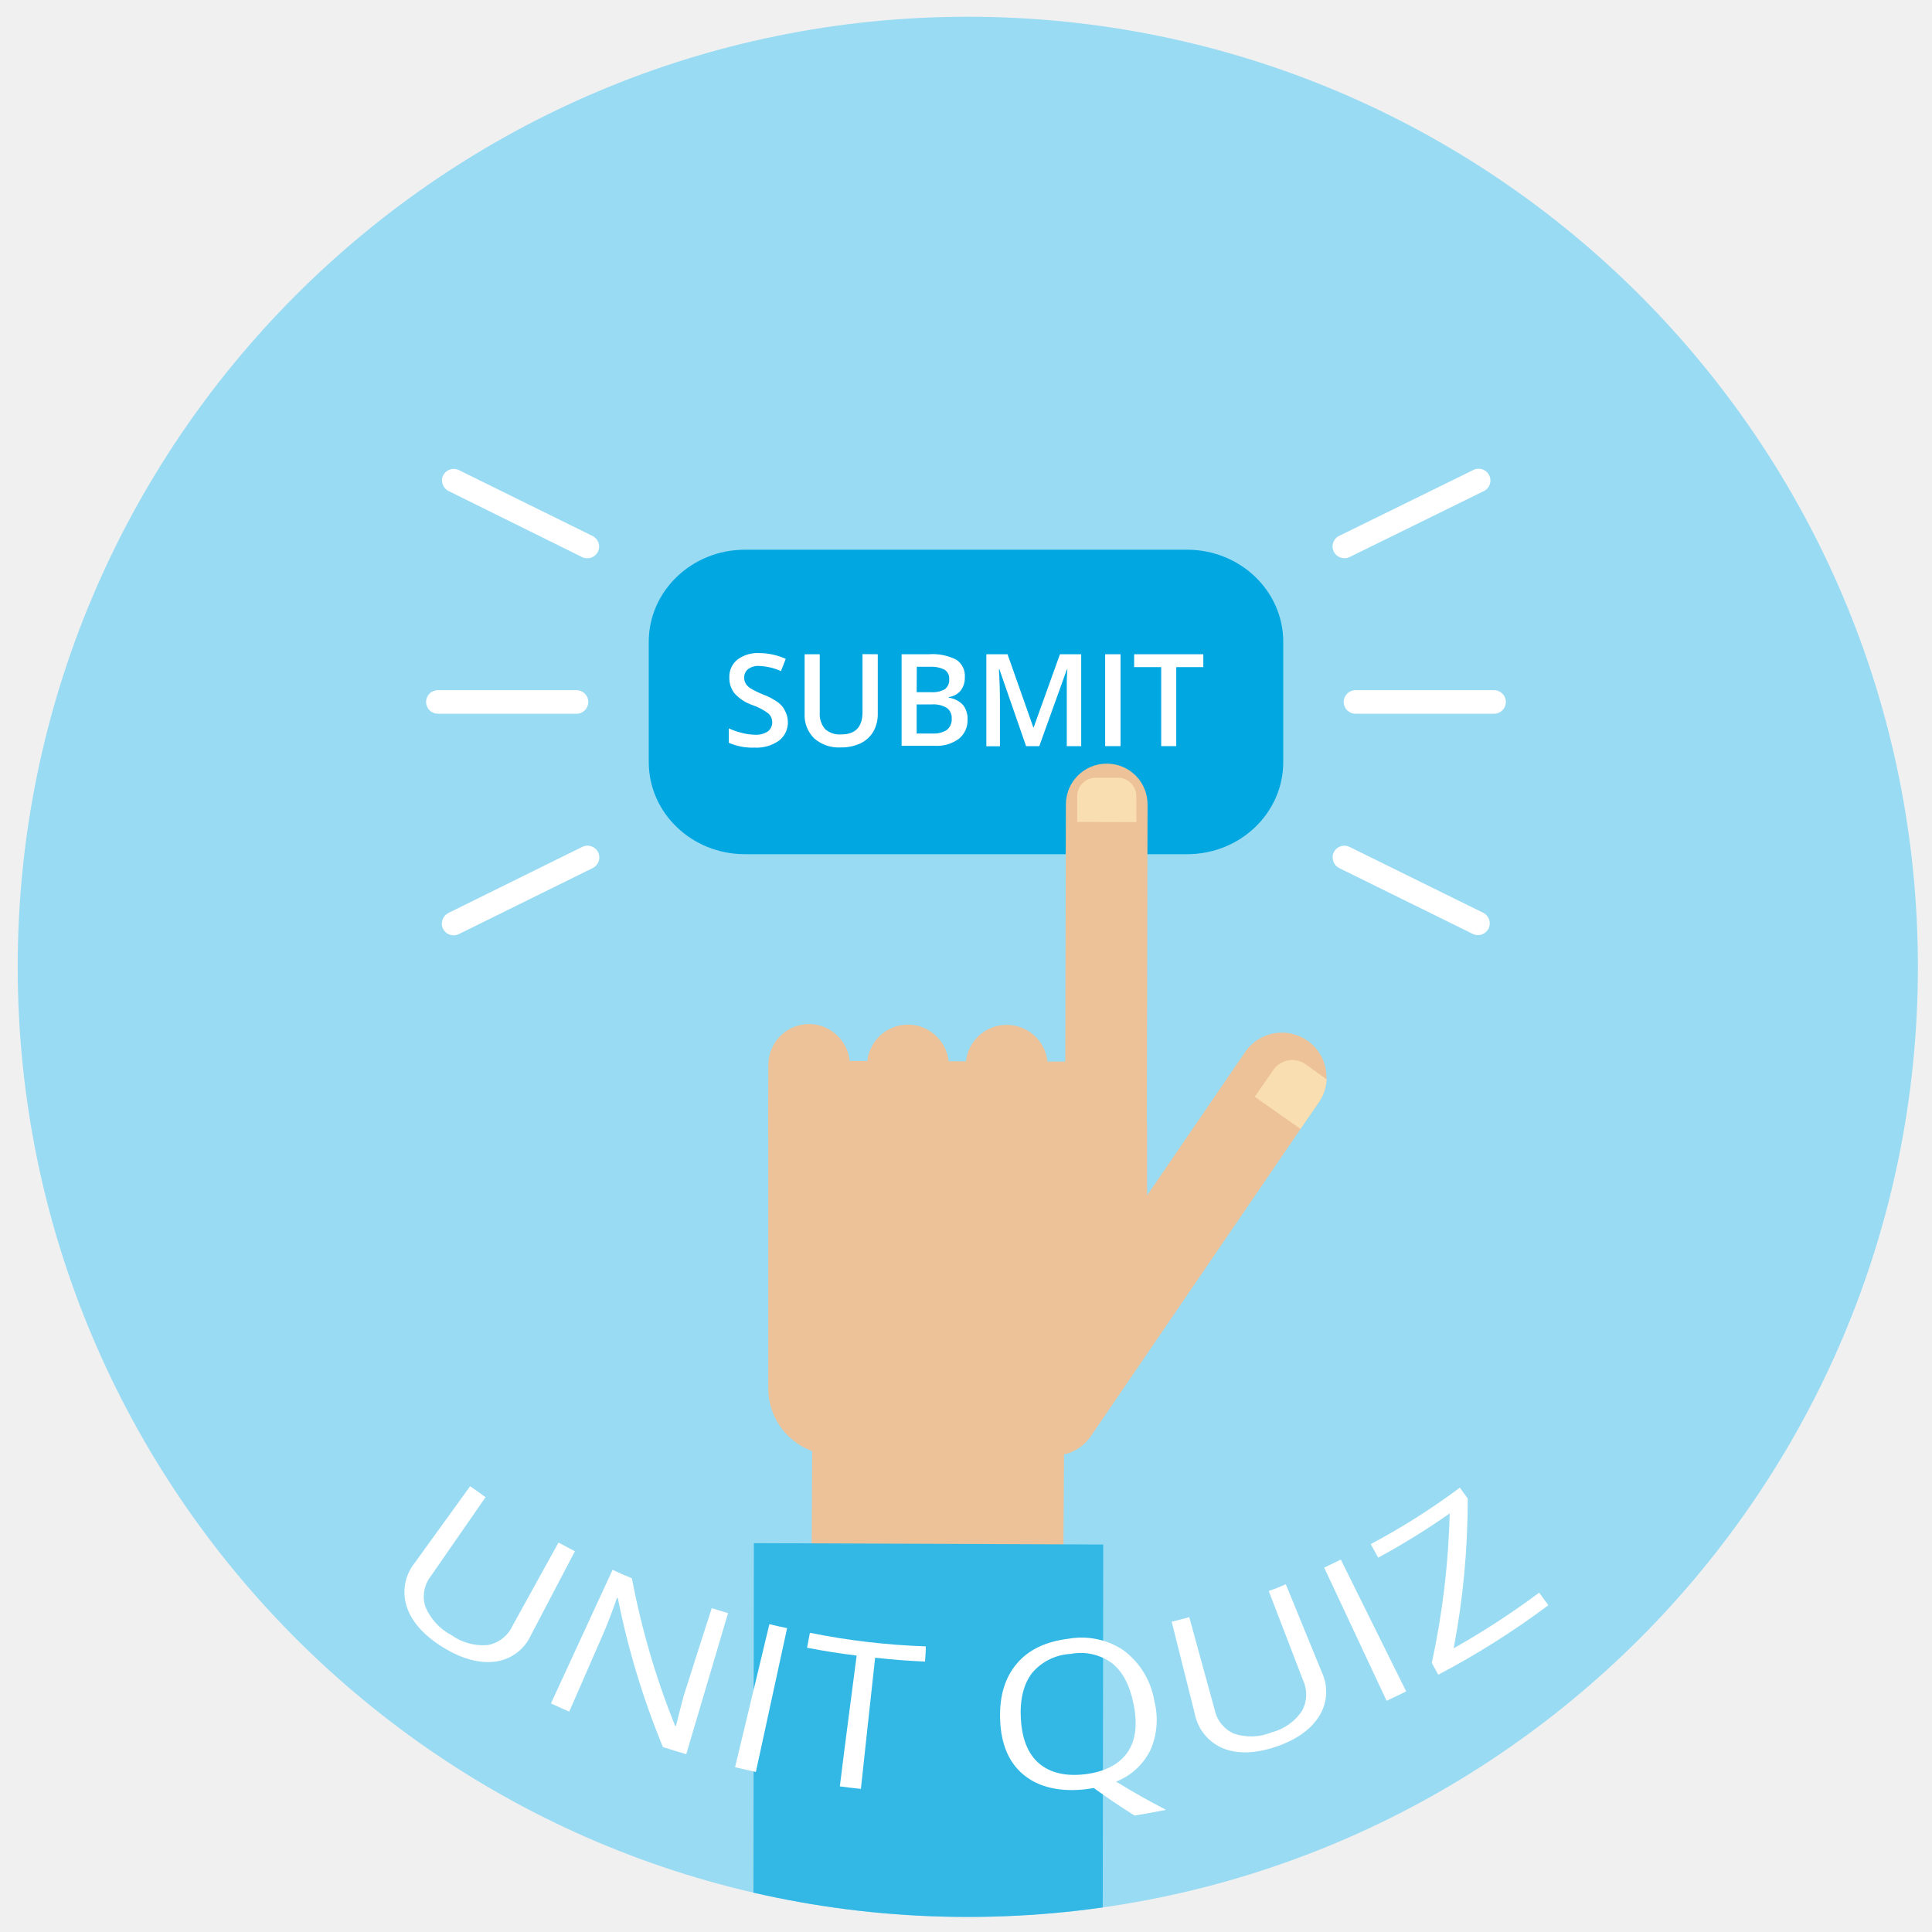
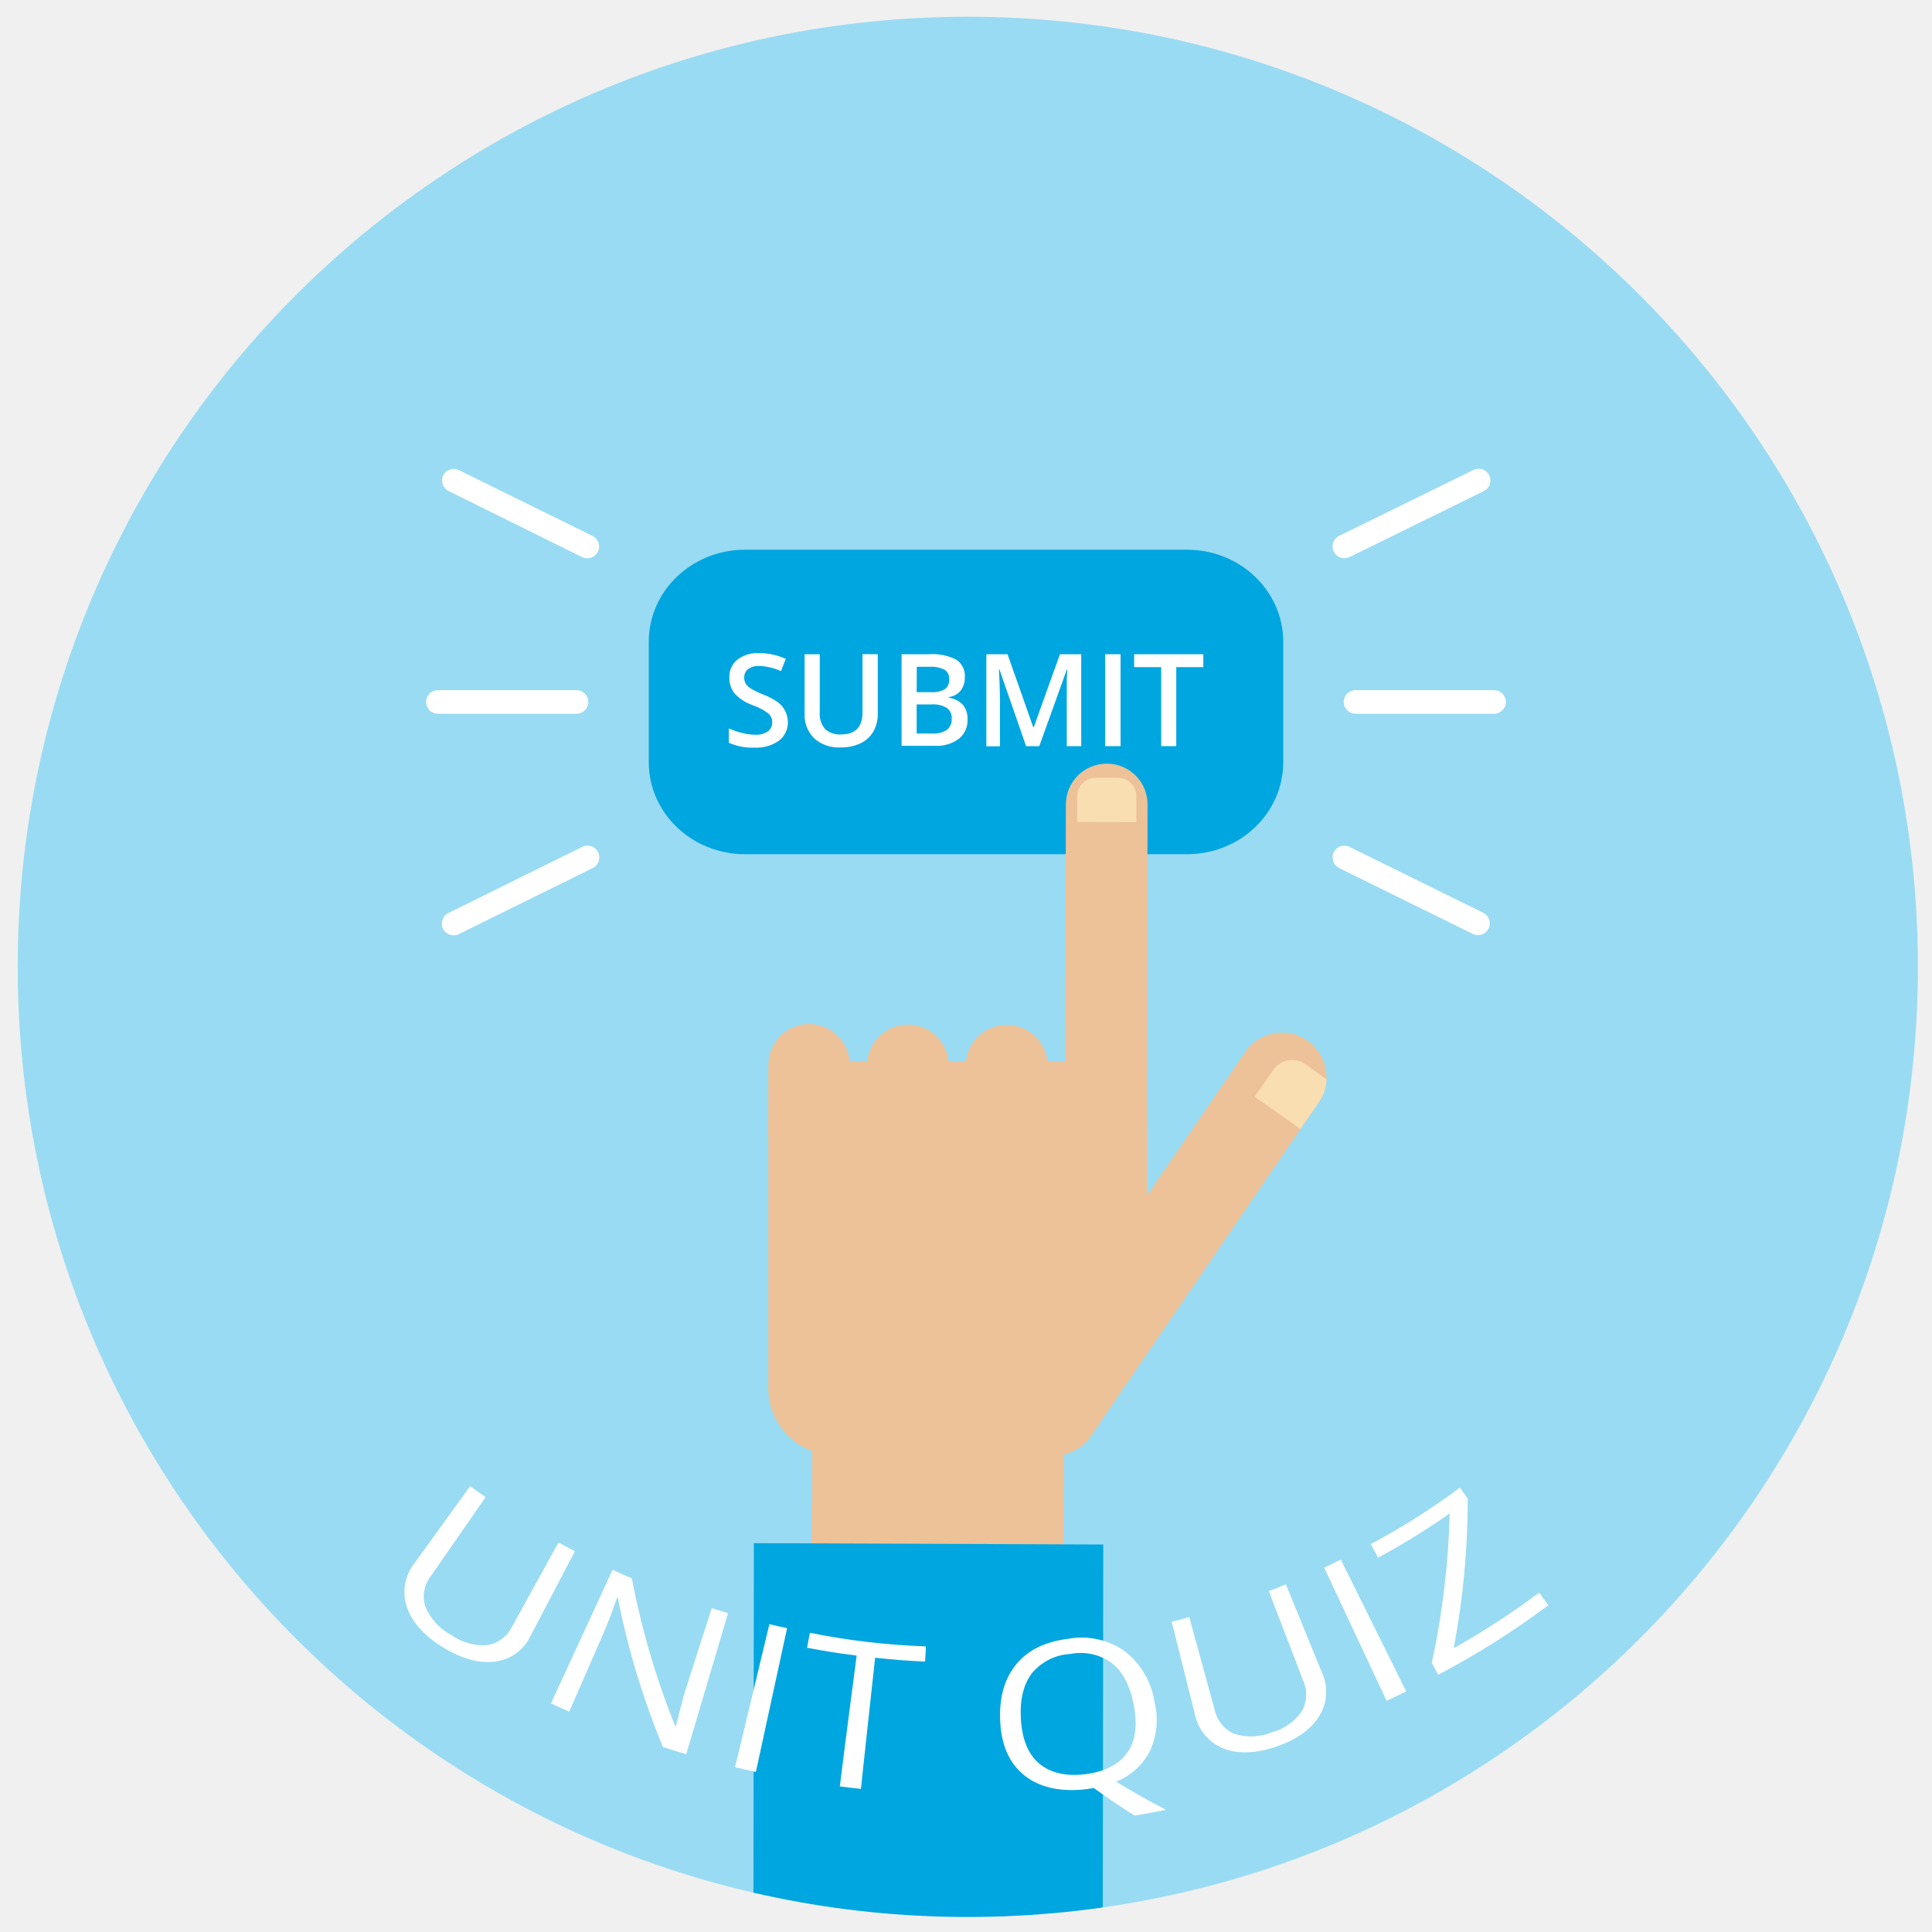
<svg xmlns="http://www.w3.org/2000/svg" viewBox="0 0 300 300">
  <defs>
-     <style>.a{fill:none;}.b{fill:#99dbf3;}.c{fill:#00a7e1;}.d{fill:#fff;}.e{clip-path:url(#a);}.f{fill:#edc298;}.g{fill:#f9deb2;}.h{fill:#33b8e6;}</style>
+     <style>.a{fill:none;}.b{fill:#99dbf3;}.c{fill:#00a6e0;}.d{fill:#fff;}.e{clip-path:url(#a);}.f{fill:#edc298;}.g{fill:#f9deb2;}</style>
    <clipPath id="a">
      <circle class="a" cx="150.28" cy="150.13" r="147.53" />
    </clipPath>
  </defs>
  <circle class="b" cx="150.28" cy="150.13" r="147.53" />
  <path class="c" d="M199.26,118.34c0,7.9-6.68,14.3-14.93,14.3H115.68c-8.26,0-14.94-6.4-14.94-14.3V99.66c0-7.89,6.68-14.3,14.94-14.3h68.65c8.25,0,14.93,6.41,14.93,14.3Z" />
  <path class="d" d="M208.65,109a1.83,1.83,0,0,1,1.83-1.83H232a1.83,1.83,0,1,1,0,3.66H210.48a1.83,1.83,0,0,1-1.83-1.83Z" />
  <path class="d" d="M206.92,84.86a1.8,1.8,0,0,1,1-1.64L228.74,73a1.83,1.83,0,1,1,1.62,3.28L209.56,86.5a1.84,1.84,0,0,1-2.45-.84,1.74,1.74,0,0,1-.19-.8Z" />
  <path class="d" d="M68.62,74.6A1.83,1.83,0,0,1,71.26,73l20.8,10.25a1.83,1.83,0,0,1-1.62,3.28L69.64,76.24a1.84,1.84,0,0,1-1-1.64Z" />
  <path class="d" d="M66.16,109A1.83,1.83,0,0,1,68,107.17H89.52a1.83,1.83,0,1,1,0,3.66H68A1.83,1.83,0,0,1,66.16,109Z" />
  <path class="d" d="M68.62,143.41a1.83,1.83,0,0,1,1-1.64l20.8-10.27a1.83,1.83,0,0,1,1.62,3.29l-20.8,10.26a1.83,1.83,0,0,1-2.64-1.64Z" />
  <path class="d" d="M206.92,133.15a1.83,1.83,0,0,1,2.64-1.64l20.8,10.25a1.83,1.83,0,0,1-1.62,3.28l-20.8-10.25a1.83,1.83,0,0,1-1-1.64Z" />
  <path class="d" d="M122.34,112a3.56,3.56,0,0,1-1.37,3,6,6,0,0,1-3.8,1.09,9.1,9.1,0,0,1-4-.75V113.1a11.11,11.11,0,0,0,2.08.72,8.57,8.57,0,0,0,2,.27,3.25,3.25,0,0,0,2-.53,1.73,1.73,0,0,0,.66-1.42,1.78,1.78,0,0,0-.61-1.36,8.81,8.81,0,0,0-2.5-1.31,6.65,6.65,0,0,1-2.75-1.81,3.85,3.85,0,0,1-.8-2.44,3.4,3.4,0,0,1,1.27-2.81,5.24,5.24,0,0,1,3.41-1,10,10,0,0,1,4.08.9l-.74,1.9a9,9,0,0,0-3.4-.8,2.6,2.6,0,0,0-1.72.5,1.61,1.61,0,0,0-.59,1.3,1.79,1.79,0,0,0,.24.95,2.51,2.51,0,0,0,.77.75,14.22,14.22,0,0,0,1.93.93,10.28,10.28,0,0,1,2.31,1.22,3.39,3.39,0,0,1,1.07,1.28A3.79,3.79,0,0,1,122.34,112Z" />
  <path class="d" d="M136.3,101.59v9.23a5.49,5.49,0,0,1-.68,2.77,4.57,4.57,0,0,1-2,1.83,6.92,6.92,0,0,1-3.07.64,5.73,5.73,0,0,1-4.13-1.41,5.06,5.06,0,0,1-1.48-3.87v-9.19h2.35v9a3.6,3.6,0,0,0,.82,2.61,3.36,3.36,0,0,0,2.52.84q3.3,0,3.3-3.47v-9Z" />
  <path class="d" d="M140,101.59h4.24a8.05,8.05,0,0,1,4.26.85,3,3,0,0,1,1.32,2.72,3.29,3.29,0,0,1-.65,2.08,2.88,2.88,0,0,1-1.85,1v.1a3.67,3.67,0,0,1,2.21,1.12,3.4,3.4,0,0,1,.71,2.26,3.65,3.65,0,0,1-1.35,3,5.74,5.74,0,0,1-3.73,1.09H140Zm2.34,5.89h2.24a3.84,3.84,0,0,0,2.14-.46,1.78,1.78,0,0,0,.67-1.58,1.58,1.58,0,0,0-.72-1.45,4.56,4.56,0,0,0-2.31-.45h-2Zm0,1.9v4.52h2.48a3.69,3.69,0,0,0,2.21-.56,2.08,2.08,0,0,0,.75-1.77,1.86,1.86,0,0,0-.77-1.65,4,4,0,0,0-2.31-.54Z" />
  <path class="d" d="M159.33,115.86l-4.14-11.92h-.08c.11,1.77.16,3.43.16,5v6.94h-2.11V101.59h3.29l4,11.35h.06l4.08-11.35h3.3v14.27h-2.24V108.8c0-.71,0-1.63,0-2.77s.07-1.83.09-2.07h-.08l-4.28,11.9Z" />
  <path class="d" d="M171.61,115.86V101.59H174v14.27Z" />
  <path class="d" d="M182.65,115.86h-2.34V103.59h-4.2v-2h10.74v2h-4.2Z" />
  <g class="e">
    <path class="f" d="M165.39,175.35a6.35,6.35,0,0,0,6.33,6.37h0a6.36,6.36,0,0,0,6.36-6.33l.11-50.44a6.31,6.31,0,0,0-6.26-6.37h-.07a6.33,6.33,0,0,0-6.35,6.31v0Z" />
    <path class="f" d="M150,175.32a6.34,6.34,0,0,0,6.32,6.36h0a6.36,6.36,0,0,0,6.37-6.33V165.5a6.37,6.37,0,0,0-6.37-6.36h0a6.34,6.34,0,0,0-6.36,6.33v0Z" />
    <path class="f" d="M134.65,175.28a6.36,6.36,0,0,0,6.32,6.37h0a6.35,6.35,0,0,0,6.37-6.33h0v-9.85A6.37,6.37,0,0,0,141,159.1h0a6.34,6.34,0,0,0-6.36,6.33v9.85Z" />
    <path class="f" d="M119.28,175.25a6.34,6.34,0,0,0,6.32,6.35h0a6.33,6.33,0,0,0,6.37-6.3v-9.87a6.38,6.38,0,0,0-6.31-6.42h0a6.33,6.33,0,0,0-6.35,6.32h0Z" />
    <path class="f" d="M129.68,164.74l38.14.11a10.31,10.31,0,0,1,10.3,10.33h0v30.37L164.2,225.94H129.61a10.35,10.35,0,0,1-10.31-10.37l0-40.55a10.33,10.33,0,0,1,10.39-10.28Z" />
    <path class="f" d="M162.38,180a22.85,22.85,0,0,1,15.45,6.05l15.44-22.58a6.92,6.92,0,1,1,11.43,7.8L169.39,223a6.87,6.87,0,0,1-5.34,3h-1.77a23,23,0,0,1-1.17-45.89h1.27Z" />
    <path class="g" d="M167.27,127.63v-4a2.86,2.86,0,0,1,2.86-2.86h3.47a2.87,2.87,0,0,1,2.85,2.88h0v4Z" />
    <path class="f" d="M165.08,247.15c-8.05,1.3-13.42,5-21.85,5-4.83,0-12.53-.37-17.26-.82l.16-28.29h39.11Z" />
    <path class="g" d="M204.7,171.3l-2.76,4-7.11-5,2.86-4.11a3.57,3.57,0,0,1,4.94-1l.1.07L206,167.6A6.92,6.92,0,0,1,204.7,171.3Z" />
-     <polygon class="h" points="116.98 306.96 117.06 239.62 171.31 239.83 171.22 307.18 116.98 306.96" />
+     <polygon class="c" points="116.98 306.96 117.06 239.62 171.31 239.83 171.22 307.18 116.98 306.96" />
  </g>
  <path class="d" d="M89.27,240.88c-2.75,5.24-4.12,7.85-6.86,13.09A7.08,7.08,0,0,1,77,258c-2.46.35-5.26-.37-8.27-2.24s-4.89-4.06-5.61-6.4a7.25,7.25,0,0,1,1.28-6.68L73,230.78c1,.69,1.43,1,2.4,1.7l-8.49,12.25a5.15,5.15,0,0,0-.87,4.73,8.84,8.84,0,0,0,4.06,4.44,8.47,8.47,0,0,0,5.6,1.55,5.23,5.23,0,0,0,3.84-2.92l7.18-13C87.74,240.07,88.24,240.34,89.27,240.88Z" />
  <path class="d" d="M106.56,272.39c-1.45-.42-2.18-.65-3.62-1.11a123.69,123.69,0,0,1-7-23.12l-.13-.06c-.74,2.14-1.47,4.06-2.22,5.78l-5.2,11.9c-1.14-.5-1.71-.75-2.84-1.27,3.83-8.3,5.75-12.45,9.57-20.75,1.18.55,1.77.81,3,1.32A122.56,122.56,0,0,0,104.83,268l.14,0c.06-.28.28-1.15.66-2.64s.67-2.53.89-3.15c1.59-5,2.38-7.49,4-12.49l2.53.77Z" />
  <path class="d" d="M114.14,274.41l5.33-22.21c1.09.26,1.64.39,2.75.62l-4.85,22.33C116.08,274.87,115.43,274.72,114.14,274.41Z" />
  <path class="d" d="M133.68,277.78c-1.31-.14-2-.22-3.27-.39,1-8.12,1.56-12.19,2.61-20.31-3.09-.4-4.63-.64-7.7-1.22.17-.93.26-1.39.44-2.32a109.87,109.87,0,0,0,18,2.11c0,.94-.07,1.41-.12,2.36-3.1-.15-4.66-.27-7.75-.6C135,265.56,134.55,269.63,133.68,277.78Z" />
  <path class="d" d="M179.25,264.16a11.69,11.69,0,0,1-.6,7.56,10,10,0,0,1-5.34,4.93c3,1.83,4.56,2.71,7.75,4.38-1.95.39-2.93.56-4.89.89-2.6-1.66-3.87-2.51-6.33-4.28l-1.06.17c-4.15.51-7.48-.28-9.82-2.21s-3.52-4.79-3.66-8.54.78-6.62,2.63-8.78,4.49-3.38,8-3.82a11.67,11.67,0,0,1,8.59,1.84A12.32,12.32,0,0,1,179.25,264.16Zm-20.73,2.78c.19,3.08,1.09,5.39,2.8,6.86s4.12,2.07,7.18,1.7,5.28-1.54,6.56-3.37,1.58-4.29,1-7.34-1.71-5.18-3.36-6.51a8.24,8.24,0,0,0-6.47-1.46,8.36,8.36,0,0,0-6,3C158.94,261.53,158.34,263.89,158.52,266.94Z" />
  <path class="d" d="M199.66,246l5.6,13.68a7.11,7.11,0,0,1-.4,6.77c-1.29,2.1-3.6,3.75-6.88,4.83s-6.07,1.08-8.25.12a7.34,7.34,0,0,1-4.21-5.3l-3.58-14.28c1.09-.27,1.64-.41,2.73-.71,1.58,5.75,2.36,8.62,3.94,14.37a5.25,5.25,0,0,0,3,3.72,8.43,8.43,0,0,0,5.85-.2,8.16,8.16,0,0,0,4.67-3.26,5.26,5.26,0,0,0,.22-4.8c-2.14-5.55-3.21-8.33-5.34-13.89C198.07,246.68,198.6,246.47,199.66,246Z" />
  <path class="d" d="M215.31,264.1c-3.87-8.27-5.81-12.41-9.69-20.68,1-.49,1.55-.74,2.58-1.25l10.15,20.47C217.14,263.24,216.53,263.53,215.31,264.1Z" />
  <path class="d" d="M240.43,249.26a128,128,0,0,1-17.1,10.79l-1-1.83A124.5,124.5,0,0,0,225.11,235,111.26,111.26,0,0,1,214,241.87l-1.15-2.1A108.19,108.19,0,0,0,226.69,231l1.22,1.69a124.06,124.06,0,0,1-2.18,23.25A124.46,124.46,0,0,0,239,247.31Z" />
</svg>
